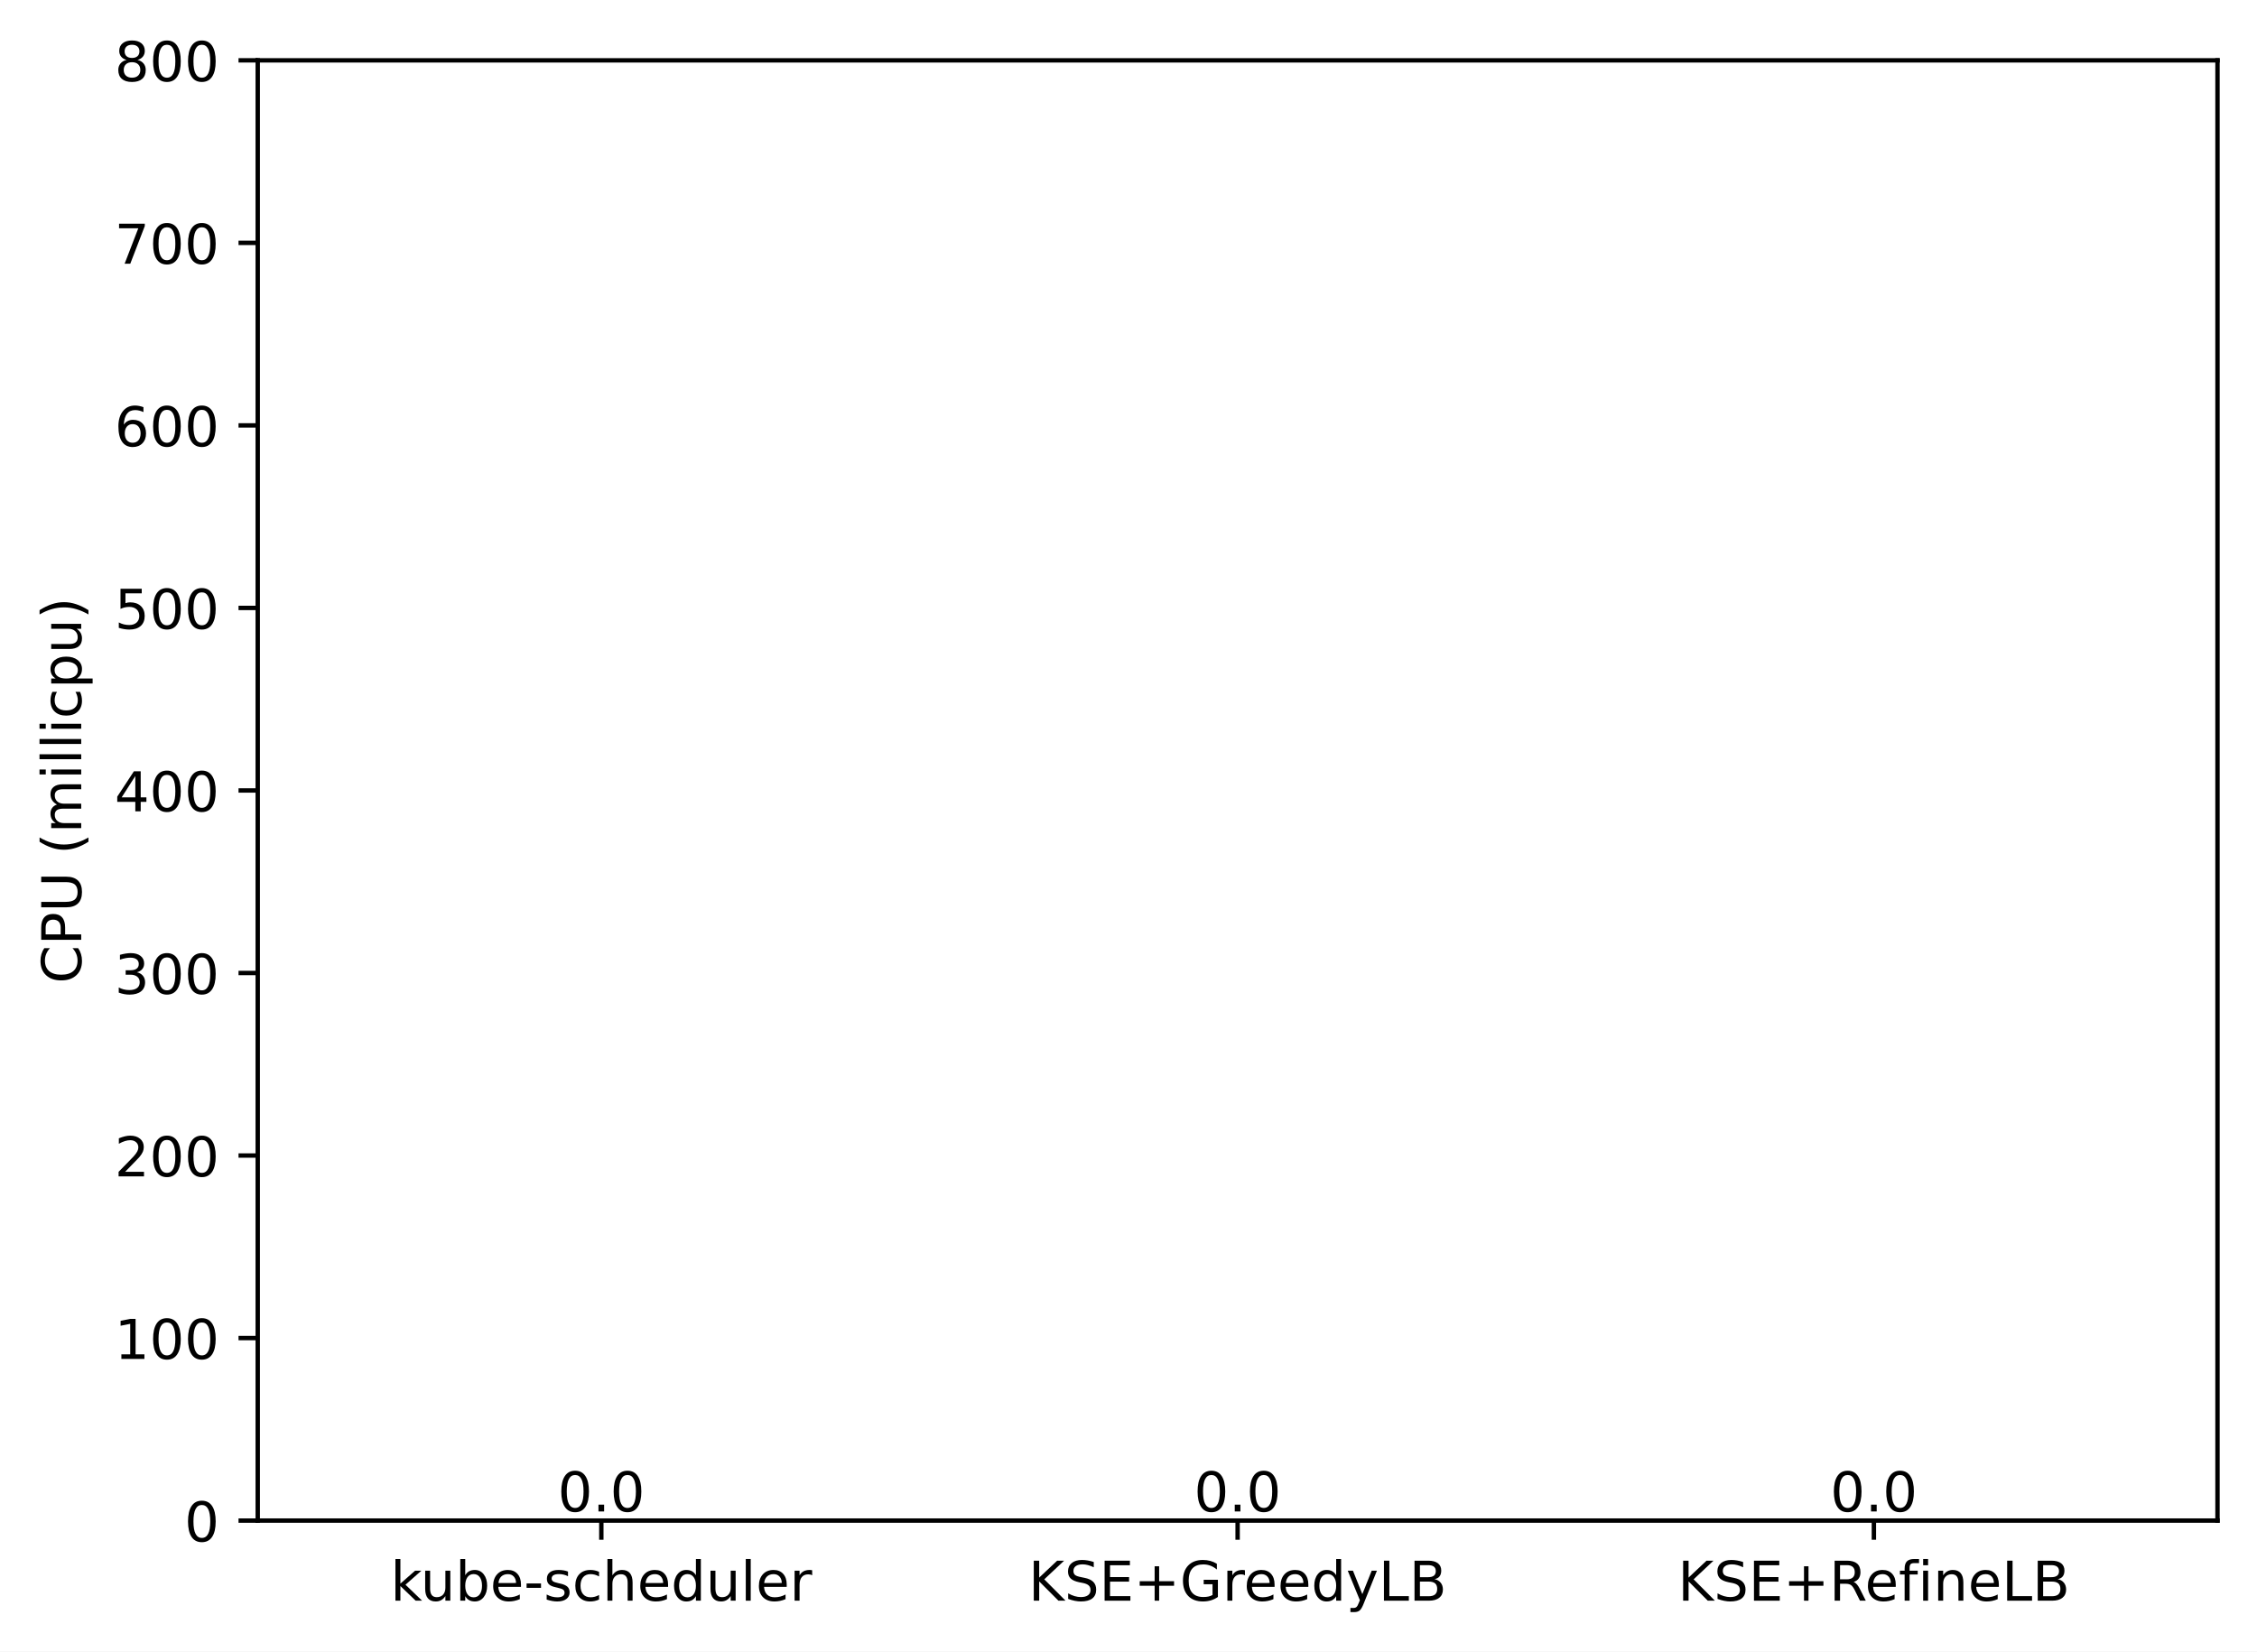
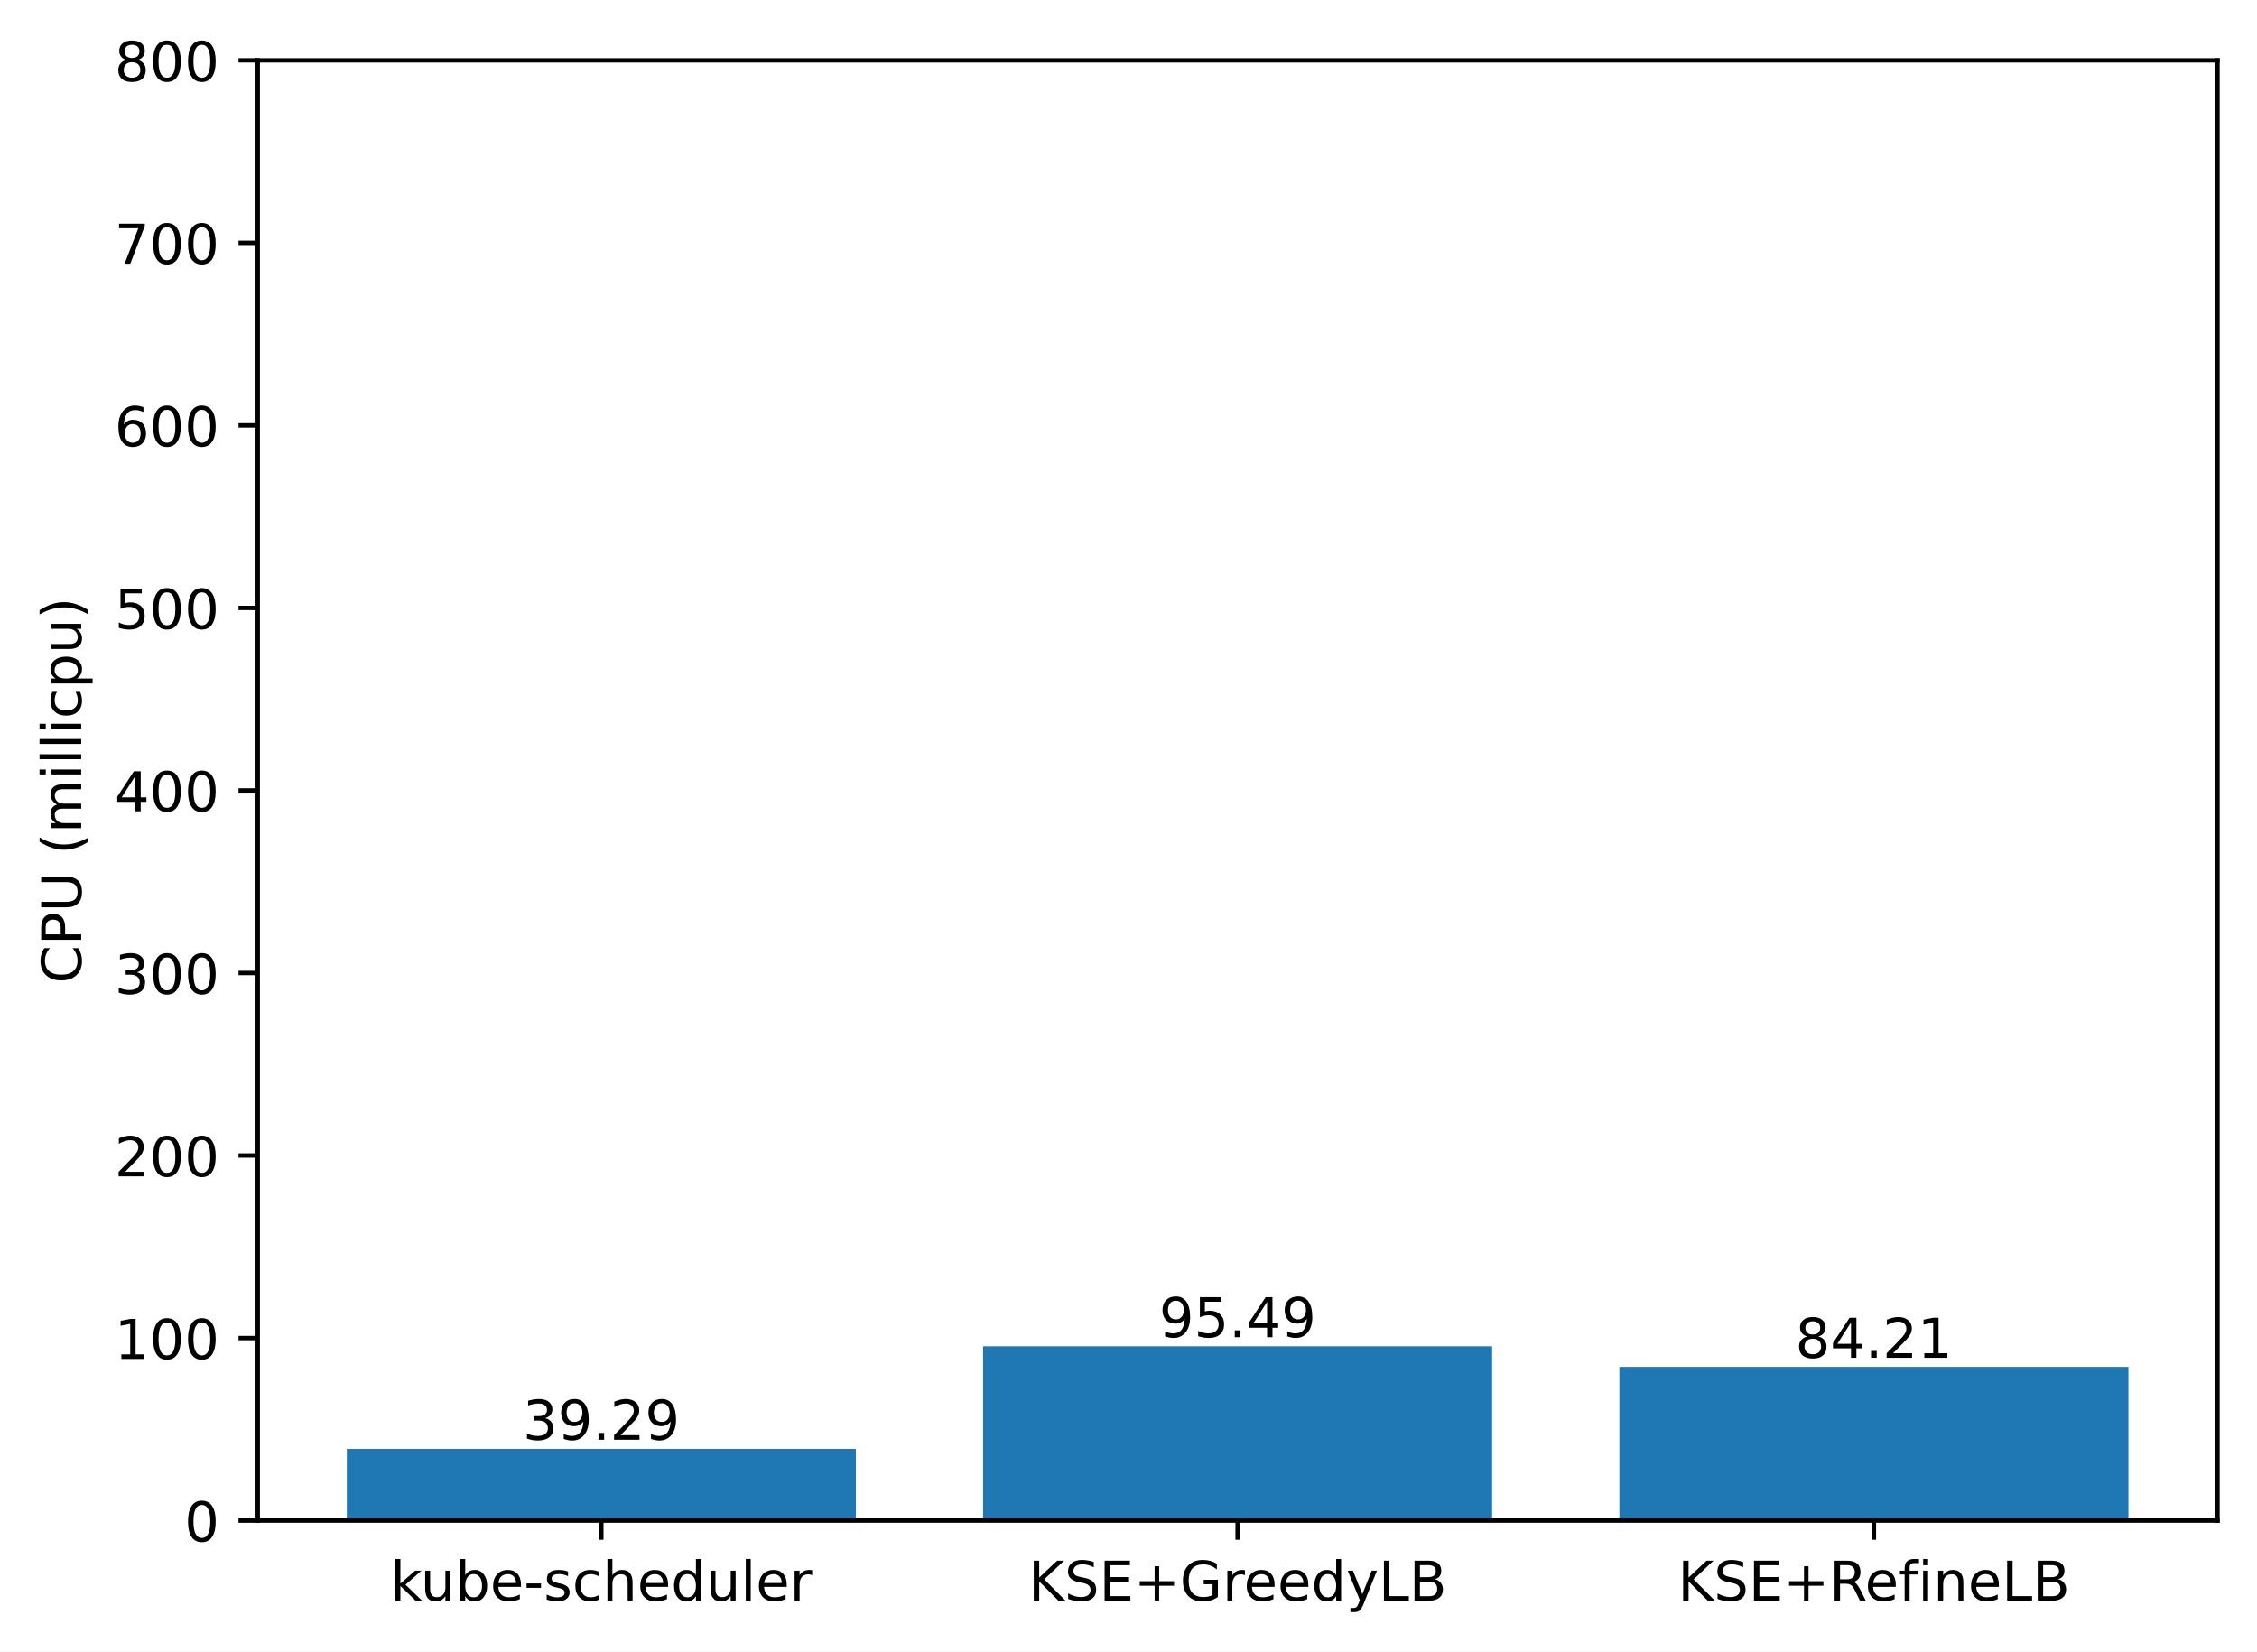
<svg xmlns="http://www.w3.org/2000/svg" xmlns:xlink="http://www.w3.org/1999/xlink" width="411.286pt" height="300.989pt" viewBox="0 0 411.286 300.989" version="1.1">
  <defs>
    <style type="text/css">*{stroke-linejoin: round; stroke-linecap: butt}</style>
  </defs>
  <g id="figure_1">
    <g id="patch_1">
      <path d="M 0 300.989  L 411.286 300.989  L 411.286 0  L 0 0  z " style="fill: #ffffff" />
    </g>
    <g id="axes_1">
      <g id="patch_2">
        <path d="M 46.966 277.111  L 404.086 277.111  L 404.086 10.999  L 46.966 10.999  z " style="fill: #ffffff" />
      </g>
      <g id="patch_3">
-         <path d="M 63.198 277.111  L 155.957 277.111  L 155.957 277.111  L 63.198 277.111  z " clip-path="url(#p41a801ddee)" style="fill: #1f77b4" />
+         <path d="M 63.198 277.111  L 155.957 277.111  L 155.957 264.042  L 63.198 264.042  z " clip-path="url(#pa027b05e0b)" style="fill: #1f77b4" />
      </g>
      <g id="patch_4">
-         <path d="M 179.146 277.111  L 271.905 277.111  L 271.905 277.111  L 179.146 277.111  z " clip-path="url(#p41a801ddee)" style="fill: #1f77b4" />
+         <path d="M 179.146 277.111  L 271.905 277.111  L 271.905 245.347  L 179.146 245.347  z " clip-path="url(#pa027b05e0b)" style="fill: #1f77b4" />
      </g>
      <g id="patch_5">
-         <path d="M 295.094 277.111  L 387.853 277.111  L 387.853 277.111  L 295.094 277.111  z " clip-path="url(#p41a801ddee)" style="fill: #1f77b4" />
+         <path d="M 295.094 277.111  L 387.853 277.111  L 387.853 249.1  L 295.094 249.1  z " clip-path="url(#pa027b05e0b)" style="fill: #1f77b4" />
      </g>
      <g id="matplotlib.axis_1">
        <g id="xtick_1">
          <g id="line2d_1">
            <defs>
-               <path id="mae8554a089" d="M 0 0  L 0 3.5  " style="stroke: #000000; stroke-width: 0.8" />
+               <path id="m81c6dbc67d" d="M 0 0  L 0 3.5  " style="stroke: #000000; stroke-width: 0.8" />
            </defs>
            <g>
-               <use xlink:href="#mae8554a089" x="109.578" y="277.111" style="stroke: #000000; stroke-width: 0.8" />
+               <use xlink:href="#m81c6dbc67d" x="109.578" y="277.111" style="stroke: #000000; stroke-width: 0.8" />
            </g>
          </g>
          <g id="text_1">
            <g transform="translate(71.15179 291.7097)scale(0.1 -0.1)">
              <defs>
                <path id="DejaVuSans-6b" d="M 581 4863  L 1159 4863  L 1159 1991  L 2875 3500  L 3609 3500  L 1753 1863  L 3688 0  L 2938 0  L 1159 1709  L 1159 0  L 581 0  L 581 4863  z " transform="scale(0.015625)" />
                <path id="DejaVuSans-75" d="M 544 1381  L 544 3500  L 1119 3500  L 1119 1403  Q 1119 906 1312 657  Q 1506 409 1894 409  Q 2359 409 2629 706  Q 2900 1003 2900 1516  L 2900 3500  L 3475 3500  L 3475 0  L 2900 0  L 2900 538  Q 2691 219 2414 64  Q 2138 -91 1772 -91  Q 1169 -91 856 284  Q 544 659 544 1381  z M 1991 3584  L 1991 3584  z " transform="scale(0.015625)" />
                <path id="DejaVuSans-62" d="M 3116 1747  Q 3116 2381 2855 2742  Q 2594 3103 2138 3103  Q 1681 3103 1420 2742  Q 1159 2381 1159 1747  Q 1159 1113 1420 752  Q 1681 391 2138 391  Q 2594 391 2855 752  Q 3116 1113 3116 1747  z M 1159 2969  Q 1341 3281 1617 3432  Q 1894 3584 2278 3584  Q 2916 3584 3314 3078  Q 3713 2572 3713 1747  Q 3713 922 3314 415  Q 2916 -91 2278 -91  Q 1894 -91 1617 61  Q 1341 213 1159 525  L 1159 0  L 581 0  L 581 4863  L 1159 4863  L 1159 2969  z " transform="scale(0.015625)" />
                <path id="DejaVuSans-65" d="M 3597 1894  L 3597 1613  L 953 1613  Q 991 1019 1311 708  Q 1631 397 2203 397  Q 2534 397 2845 478  Q 3156 559 3463 722  L 3463 178  Q 3153 47 2828 -22  Q 2503 -91 2169 -91  Q 1331 -91 842 396  Q 353 884 353 1716  Q 353 2575 817 3079  Q 1281 3584 2069 3584  Q 2775 3584 3186 3129  Q 3597 2675 3597 1894  z M 3022 2063  Q 3016 2534 2758 2815  Q 2500 3097 2075 3097  Q 1594 3097 1305 2825  Q 1016 2553 972 2059  L 3022 2063  z " transform="scale(0.015625)" />
                <path id="DejaVuSans-2d" d="M 313 2009  L 1997 2009  L 1997 1497  L 313 1497  L 313 2009  z " transform="scale(0.015625)" />
                <path id="DejaVuSans-73" d="M 2834 3397  L 2834 2853  Q 2591 2978 2328 3040  Q 2066 3103 1784 3103  Q 1356 3103 1142 2972  Q 928 2841 928 2578  Q 928 2378 1081 2264  Q 1234 2150 1697 2047  L 1894 2003  Q 2506 1872 2764 1633  Q 3022 1394 3022 966  Q 3022 478 2636 193  Q 2250 -91 1575 -91  Q 1294 -91 989 -36  Q 684 19 347 128  L 347 722  Q 666 556 975 473  Q 1284 391 1588 391  Q 1994 391 2212 530  Q 2431 669 2431 922  Q 2431 1156 2273 1281  Q 2116 1406 1581 1522  L 1381 1569  Q 847 1681 609 1914  Q 372 2147 372 2553  Q 372 3047 722 3315  Q 1072 3584 1716 3584  Q 2034 3584 2315 3537  Q 2597 3491 2834 3397  z " transform="scale(0.015625)" />
                <path id="DejaVuSans-63" d="M 3122 3366  L 3122 2828  Q 2878 2963 2633 3030  Q 2388 3097 2138 3097  Q 1578 3097 1268 2742  Q 959 2388 959 1747  Q 959 1106 1268 751  Q 1578 397 2138 397  Q 2388 397 2633 464  Q 2878 531 3122 666  L 3122 134  Q 2881 22 2623 -34  Q 2366 -91 2075 -91  Q 1284 -91 818 406  Q 353 903 353 1747  Q 353 2603 823 3093  Q 1294 3584 2113 3584  Q 2378 3584 2631 3529  Q 2884 3475 3122 3366  z " transform="scale(0.015625)" />
                <path id="DejaVuSans-68" d="M 3513 2113  L 3513 0  L 2938 0  L 2938 2094  Q 2938 2591 2744 2837  Q 2550 3084 2163 3084  Q 1697 3084 1428 2787  Q 1159 2491 1159 1978  L 1159 0  L 581 0  L 581 4863  L 1159 4863  L 1159 2956  Q 1366 3272 1645 3428  Q 1925 3584 2291 3584  Q 2894 3584 3203 3211  Q 3513 2838 3513 2113  z " transform="scale(0.015625)" />
                <path id="DejaVuSans-64" d="M 2906 2969  L 2906 4863  L 3481 4863  L 3481 0  L 2906 0  L 2906 525  Q 2725 213 2448 61  Q 2172 -91 1784 -91  Q 1150 -91 751 415  Q 353 922 353 1747  Q 353 2572 751 3078  Q 1150 3584 1784 3584  Q 2172 3584 2448 3432  Q 2725 3281 2906 2969  z M 947 1747  Q 947 1113 1208 752  Q 1469 391 1925 391  Q 2381 391 2643 752  Q 2906 1113 2906 1747  Q 2906 2381 2643 2742  Q 2381 3103 1925 3103  Q 1469 3103 1208 2742  Q 947 2381 947 1747  z " transform="scale(0.015625)" />
                <path id="DejaVuSans-6c" d="M 603 4863  L 1178 4863  L 1178 0  L 603 0  L 603 4863  z " transform="scale(0.015625)" />
                <path id="DejaVuSans-72" d="M 2631 2963  Q 2534 3019 2420 3045  Q 2306 3072 2169 3072  Q 1681 3072 1420 2755  Q 1159 2438 1159 1844  L 1159 0  L 581 0  L 581 3500  L 1159 3500  L 1159 2956  Q 1341 3275 1631 3429  Q 1922 3584 2338 3584  Q 2397 3584 2469 3576  Q 2541 3569 2628 3553  L 2631 2963  z " transform="scale(0.015625)" />
              </defs>
              <use xlink:href="#DejaVuSans-6b" />
              <use xlink:href="#DejaVuSans-75" x="54.785" />
              <use xlink:href="#DejaVuSans-62" x="118.164" />
              <use xlink:href="#DejaVuSans-65" x="181.641" />
              <use xlink:href="#DejaVuSans-2d" x="243.164" />
              <use xlink:href="#DejaVuSans-73" x="279.248" />
              <use xlink:href="#DejaVuSans-63" x="331.348" />
              <use xlink:href="#DejaVuSans-68" x="386.328" />
              <use xlink:href="#DejaVuSans-65" x="449.707" />
              <use xlink:href="#DejaVuSans-64" x="511.23" />
              <use xlink:href="#DejaVuSans-75" x="574.707" />
              <use xlink:href="#DejaVuSans-6c" x="638.086" />
              <use xlink:href="#DejaVuSans-65" x="665.869" />
              <use xlink:href="#DejaVuSans-72" x="727.393" />
            </g>
          </g>
        </g>
        <g id="xtick_2">
          <g id="line2d_2">
            <g>
-               <use xlink:href="#mae8554a089" x="225.526" y="277.111" style="stroke: #000000; stroke-width: 0.8" />
+               <use xlink:href="#m81c6dbc67d" x="225.526" y="277.111" style="stroke: #000000; stroke-width: 0.8" />
            </g>
          </g>
          <g id="text_2">
            <g transform="translate(187.403 291.7097)scale(0.1 -0.1)">
              <defs>
                <path id="DejaVuSans-4b" d="M 628 4666  L 1259 4666  L 1259 2694  L 3353 4666  L 4166 4666  L 1850 2491  L 4331 0  L 3500 0  L 1259 2247  L 1259 0  L 628 0  L 628 4666  z " transform="scale(0.015625)" />
                <path id="DejaVuSans-53" d="M 3425 4513  L 3425 3897  Q 3066 4069 2747 4153  Q 2428 4238 2131 4238  Q 1616 4238 1336 4038  Q 1056 3838 1056 3469  Q 1056 3159 1242 3001  Q 1428 2844 1947 2747  L 2328 2669  Q 3034 2534 3370 2195  Q 3706 1856 3706 1288  Q 3706 609 3251 259  Q 2797 -91 1919 -91  Q 1588 -91 1214 -16  Q 841 59 441 206  L 441 856  Q 825 641 1194 531  Q 1563 422 1919 422  Q 2459 422 2753 634  Q 3047 847 3047 1241  Q 3047 1584 2836 1778  Q 2625 1972 2144 2069  L 1759 2144  Q 1053 2284 737 2584  Q 422 2884 422 3419  Q 422 4038 858 4394  Q 1294 4750 2059 4750  Q 2388 4750 2728 4690  Q 3069 4631 3425 4513  z " transform="scale(0.015625)" />
                <path id="DejaVuSans-45" d="M 628 4666  L 3578 4666  L 3578 4134  L 1259 4134  L 1259 2753  L 3481 2753  L 3481 2222  L 1259 2222  L 1259 531  L 3634 531  L 3634 0  L 628 0  L 628 4666  z " transform="scale(0.015625)" />
                <path id="DejaVuSans-2b" d="M 2944 4013  L 2944 2272  L 4684 2272  L 4684 1741  L 2944 1741  L 2944 0  L 2419 0  L 2419 1741  L 678 1741  L 678 2272  L 2419 2272  L 2419 4013  L 2944 4013  z " transform="scale(0.015625)" />
                <path id="DejaVuSans-47" d="M 3809 666  L 3809 1919  L 2778 1919  L 2778 2438  L 4434 2438  L 4434 434  Q 4069 175 3628 42  Q 3188 -91 2688 -91  Q 1594 -91 976 548  Q 359 1188 359 2328  Q 359 3472 976 4111  Q 1594 4750 2688 4750  Q 3144 4750 3555 4637  Q 3966 4525 4313 4306  L 4313 3634  Q 3963 3931 3569 4081  Q 3175 4231 2741 4231  Q 1884 4231 1454 3753  Q 1025 3275 1025 2328  Q 1025 1384 1454 906  Q 1884 428 2741 428  Q 3075 428 3337 486  Q 3600 544 3809 666  z " transform="scale(0.015625)" />
                <path id="DejaVuSans-79" d="M 2059 -325  Q 1816 -950 1584 -1140  Q 1353 -1331 966 -1331  L 506 -1331  L 506 -850  L 844 -850  Q 1081 -850 1212 -737  Q 1344 -625 1503 -206  L 1606 56  L 191 3500  L 800 3500  L 1894 763  L 2988 3500  L 3597 3500  L 2059 -325  z " transform="scale(0.015625)" />
                <path id="DejaVuSans-4c" d="M 628 4666  L 1259 4666  L 1259 531  L 3531 531  L 3531 0  L 628 0  L 628 4666  z " transform="scale(0.015625)" />
                <path id="DejaVuSans-42" d="M 1259 2228  L 1259 519  L 2272 519  Q 2781 519 3026 730  Q 3272 941 3272 1375  Q 3272 1813 3026 2020  Q 2781 2228 2272 2228  L 1259 2228  z M 1259 4147  L 1259 2741  L 2194 2741  Q 2656 2741 2882 2914  Q 3109 3088 3109 3444  Q 3109 3797 2882 3972  Q 2656 4147 2194 4147  L 1259 4147  z M 628 4666  L 2241 4666  Q 2963 4666 3353 4366  Q 3744 4066 3744 3513  Q 3744 3084 3544 2831  Q 3344 2578 2956 2516  Q 3422 2416 3680 2098  Q 3938 1781 3938 1306  Q 3938 681 3513 340  Q 3088 0 2303 0  L 628 0  L 628 4666  z " transform="scale(0.015625)" />
              </defs>
              <use xlink:href="#DejaVuSans-4b" />
              <use xlink:href="#DejaVuSans-53" x="65.576" />
              <use xlink:href="#DejaVuSans-45" x="129.053" />
              <use xlink:href="#DejaVuSans-2b" x="192.236" />
              <use xlink:href="#DejaVuSans-47" x="276.025" />
              <use xlink:href="#DejaVuSans-72" x="353.516" />
              <use xlink:href="#DejaVuSans-65" x="392.379" />
              <use xlink:href="#DejaVuSans-65" x="453.902" />
              <use xlink:href="#DejaVuSans-64" x="515.426" />
              <use xlink:href="#DejaVuSans-79" x="578.902" />
              <use xlink:href="#DejaVuSans-4c" x="638.082" />
              <use xlink:href="#DejaVuSans-42" x="693.795" />
            </g>
          </g>
        </g>
        <g id="xtick_3">
          <g id="line2d_3">
            <g>
-               <use xlink:href="#mae8554a089" x="341.474" y="277.111" style="stroke: #000000; stroke-width: 0.8" />
+               <use xlink:href="#m81c6dbc67d" x="341.474" y="277.111" style="stroke: #000000; stroke-width: 0.8" />
            </g>
          </g>
          <g id="text_3">
            <g transform="translate(305.7346 291.7097)scale(0.1 -0.1)">
              <defs>
                <path id="DejaVuSans-52" d="M 2841 2188  Q 3044 2119 3236 1894  Q 3428 1669 3622 1275  L 4263 0  L 3584 0  L 2988 1197  Q 2756 1666 2539 1819  Q 2322 1972 1947 1972  L 1259 1972  L 1259 0  L 628 0  L 628 4666  L 2053 4666  Q 2853 4666 3247 4331  Q 3641 3997 3641 3322  Q 3641 2881 3436 2590  Q 3231 2300 2841 2188  z M 1259 4147  L 1259 2491  L 2053 2491  Q 2509 2491 2742 2702  Q 2975 2913 2975 3322  Q 2975 3731 2742 3939  Q 2509 4147 2053 4147  L 1259 4147  z " transform="scale(0.015625)" />
                <path id="DejaVuSans-66" d="M 2375 4863  L 2375 4384  L 1825 4384  Q 1516 4384 1395 4259  Q 1275 4134 1275 3809  L 1275 3500  L 2222 3500  L 2222 3053  L 1275 3053  L 1275 0  L 697 0  L 697 3053  L 147 3053  L 147 3500  L 697 3500  L 697 3744  Q 697 4328 969 4595  Q 1241 4863 1831 4863  L 2375 4863  z " transform="scale(0.015625)" />
                <path id="DejaVuSans-69" d="M 603 3500  L 1178 3500  L 1178 0  L 603 0  L 603 3500  z M 603 4863  L 1178 4863  L 1178 4134  L 603 4134  L 603 4863  z " transform="scale(0.015625)" />
                <path id="DejaVuSans-6e" d="M 3513 2113  L 3513 0  L 2938 0  L 2938 2094  Q 2938 2591 2744 2837  Q 2550 3084 2163 3084  Q 1697 3084 1428 2787  Q 1159 2491 1159 1978  L 1159 0  L 581 0  L 581 3500  L 1159 3500  L 1159 2956  Q 1366 3272 1645 3428  Q 1925 3584 2291 3584  Q 2894 3584 3203 3211  Q 3513 2838 3513 2113  z " transform="scale(0.015625)" />
              </defs>
              <use xlink:href="#DejaVuSans-4b" />
              <use xlink:href="#DejaVuSans-53" x="65.576" />
              <use xlink:href="#DejaVuSans-45" x="129.053" />
              <use xlink:href="#DejaVuSans-2b" x="192.236" />
              <use xlink:href="#DejaVuSans-52" x="276.025" />
              <use xlink:href="#DejaVuSans-65" x="341.008" />
              <use xlink:href="#DejaVuSans-66" x="402.531" />
              <use xlink:href="#DejaVuSans-69" x="437.736" />
              <use xlink:href="#DejaVuSans-6e" x="465.52" />
              <use xlink:href="#DejaVuSans-65" x="528.898" />
              <use xlink:href="#DejaVuSans-4c" x="590.422" />
              <use xlink:href="#DejaVuSans-42" x="646.135" />
            </g>
          </g>
        </g>
      </g>
      <g id="matplotlib.axis_2">
        <g id="ytick_1">
          <g id="line2d_4">
            <defs>
-               <path id="mbde8d39ed2" d="M 0 0  L -3.5 0  " style="stroke: #000000; stroke-width: 0.8" />
+               <path id="m99d0800c0a" d="M 0 0  L -3.5 0  " style="stroke: #000000; stroke-width: 0.8" />
            </defs>
            <g>
-               <use xlink:href="#mbde8d39ed2" x="46.966" y="277.111" style="stroke: #000000; stroke-width: 0.8" />
+               <use xlink:href="#m99d0800c0a" x="46.966" y="277.111" style="stroke: #000000; stroke-width: 0.8" />
            </g>
          </g>
          <g id="text_4">
            <g transform="translate(33.60312 280.9104)scale(0.1 -0.1)">
              <defs>
                <path id="DejaVuSans-30" d="M 2034 4250  Q 1547 4250 1301 3770  Q 1056 3291 1056 2328  Q 1056 1369 1301 889  Q 1547 409 2034 409  Q 2525 409 2770 889  Q 3016 1369 3016 2328  Q 3016 3291 2770 3770  Q 2525 4250 2034 4250  z M 2034 4750  Q 2819 4750 3233 4129  Q 3647 3509 3647 2328  Q 3647 1150 3233 529  Q 2819 -91 2034 -91  Q 1250 -91 836 529  Q 422 1150 422 2328  Q 422 3509 836 4129  Q 1250 4750 2034 4750  z " transform="scale(0.015625)" />
              </defs>
              <use xlink:href="#DejaVuSans-30" />
            </g>
          </g>
        </g>
        <g id="ytick_2">
          <g id="line2d_5">
            <g>
-               <use xlink:href="#mbde8d39ed2" x="46.966" y="243.847" style="stroke: #000000; stroke-width: 0.8" />
+               <use xlink:href="#m99d0800c0a" x="46.966" y="243.847" style="stroke: #000000; stroke-width: 0.8" />
            </g>
          </g>
          <g id="text_5">
            <g transform="translate(20.87813 247.6464)scale(0.1 -0.1)">
              <defs>
                <path id="DejaVuSans-31" d="M 794 531  L 1825 531  L 1825 4091  L 703 3866  L 703 4441  L 1819 4666  L 2450 4666  L 2450 531  L 3481 531  L 3481 0  L 794 0  L 794 531  z " transform="scale(0.015625)" />
              </defs>
              <use xlink:href="#DejaVuSans-31" />
              <use xlink:href="#DejaVuSans-30" x="63.623" />
              <use xlink:href="#DejaVuSans-30" x="127.246" />
            </g>
          </g>
        </g>
        <g id="ytick_3">
          <g id="line2d_6">
            <g>
-               <use xlink:href="#mbde8d39ed2" x="46.966" y="210.583" style="stroke: #000000; stroke-width: 0.8" />
+               <use xlink:href="#m99d0800c0a" x="46.966" y="210.583" style="stroke: #000000; stroke-width: 0.8" />
            </g>
          </g>
          <g id="text_6">
            <g transform="translate(20.87813 214.3824)scale(0.1 -0.1)">
              <defs>
                <path id="DejaVuSans-32" d="M 1228 531  L 3431 531  L 3431 0  L 469 0  L 469 531  Q 828 903 1448 1529  Q 2069 2156 2228 2338  Q 2531 2678 2651 2914  Q 2772 3150 2772 3378  Q 2772 3750 2511 3984  Q 2250 4219 1831 4219  Q 1534 4219 1204 4116  Q 875 4013 500 3803  L 500 4441  Q 881 4594 1212 4672  Q 1544 4750 1819 4750  Q 2544 4750 2975 4387  Q 3406 4025 3406 3419  Q 3406 3131 3298 2873  Q 3191 2616 2906 2266  Q 2828 2175 2409 1742  Q 1991 1309 1228 531  z " transform="scale(0.015625)" />
              </defs>
              <use xlink:href="#DejaVuSans-32" />
              <use xlink:href="#DejaVuSans-30" x="63.623" />
              <use xlink:href="#DejaVuSans-30" x="127.246" />
            </g>
          </g>
        </g>
        <g id="ytick_4">
          <g id="line2d_7">
            <g>
-               <use xlink:href="#mbde8d39ed2" x="46.966" y="177.319" style="stroke: #000000; stroke-width: 0.8" />
+               <use xlink:href="#m99d0800c0a" x="46.966" y="177.319" style="stroke: #000000; stroke-width: 0.8" />
            </g>
          </g>
          <g id="text_7">
            <g transform="translate(20.87813 181.1184)scale(0.1 -0.1)">
              <defs>
                <path id="DejaVuSans-33" d="M 2597 2516  Q 3050 2419 3304 2112  Q 3559 1806 3559 1356  Q 3559 666 3084 287  Q 2609 -91 1734 -91  Q 1441 -91 1130 -33  Q 819 25 488 141  L 488 750  Q 750 597 1062 519  Q 1375 441 1716 441  Q 2309 441 2620 675  Q 2931 909 2931 1356  Q 2931 1769 2642 2001  Q 2353 2234 1838 2234  L 1294 2234  L 1294 2753  L 1863 2753  Q 2328 2753 2575 2939  Q 2822 3125 2822 3475  Q 2822 3834 2567 4026  Q 2313 4219 1838 4219  Q 1578 4219 1281 4162  Q 984 4106 628 3988  L 628 4550  Q 988 4650 1302 4700  Q 1616 4750 1894 4750  Q 2613 4750 3031 4423  Q 3450 4097 3450 3541  Q 3450 3153 3228 2886  Q 3006 2619 2597 2516  z " transform="scale(0.015625)" />
              </defs>
              <use xlink:href="#DejaVuSans-33" />
              <use xlink:href="#DejaVuSans-30" x="63.623" />
              <use xlink:href="#DejaVuSans-30" x="127.246" />
            </g>
          </g>
        </g>
        <g id="ytick_5">
          <g id="line2d_8">
            <g>
-               <use xlink:href="#mbde8d39ed2" x="46.966" y="144.055" style="stroke: #000000; stroke-width: 0.8" />
+               <use xlink:href="#m99d0800c0a" x="46.966" y="144.055" style="stroke: #000000; stroke-width: 0.8" />
            </g>
          </g>
          <g id="text_8">
            <g transform="translate(20.87813 147.8544)scale(0.1 -0.1)">
              <defs>
                <path id="DejaVuSans-34" d="M 2419 4116  L 825 1625  L 2419 1625  L 2419 4116  z M 2253 4666  L 3047 4666  L 3047 1625  L 3713 1625  L 3713 1100  L 3047 1100  L 3047 0  L 2419 0  L 2419 1100  L 313 1100  L 313 1709  L 2253 4666  z " transform="scale(0.015625)" />
              </defs>
              <use xlink:href="#DejaVuSans-34" />
              <use xlink:href="#DejaVuSans-30" x="63.623" />
              <use xlink:href="#DejaVuSans-30" x="127.246" />
            </g>
          </g>
        </g>
        <g id="ytick_6">
          <g id="line2d_9">
            <g>
-               <use xlink:href="#mbde8d39ed2" x="46.966" y="110.791" style="stroke: #000000; stroke-width: 0.8" />
+               <use xlink:href="#m99d0800c0a" x="46.966" y="110.791" style="stroke: #000000; stroke-width: 0.8" />
            </g>
          </g>
          <g id="text_9">
            <g transform="translate(20.87813 114.5904)scale(0.1 -0.1)">
              <defs>
                <path id="DejaVuSans-35" d="M 691 4666  L 3169 4666  L 3169 4134  L 1269 4134  L 1269 2991  Q 1406 3038 1543 3061  Q 1681 3084 1819 3084  Q 2600 3084 3056 2656  Q 3513 2228 3513 1497  Q 3513 744 3044 326  Q 2575 -91 1722 -91  Q 1428 -91 1123 -41  Q 819 9 494 109  L 494 744  Q 775 591 1075 516  Q 1375 441 1709 441  Q 2250 441 2565 725  Q 2881 1009 2881 1497  Q 2881 1984 2565 2268  Q 2250 2553 1709 2553  Q 1456 2553 1204 2497  Q 953 2441 691 2322  L 691 4666  z " transform="scale(0.015625)" />
              </defs>
              <use xlink:href="#DejaVuSans-35" />
              <use xlink:href="#DejaVuSans-30" x="63.623" />
              <use xlink:href="#DejaVuSans-30" x="127.246" />
            </g>
          </g>
        </g>
        <g id="ytick_7">
          <g id="line2d_10">
            <g>
-               <use xlink:href="#mbde8d39ed2" x="46.966" y="77.527" style="stroke: #000000; stroke-width: 0.8" />
+               <use xlink:href="#m99d0800c0a" x="46.966" y="77.527" style="stroke: #000000; stroke-width: 0.8" />
            </g>
          </g>
          <g id="text_10">
            <g transform="translate(20.87813 81.32644)scale(0.1 -0.1)">
              <defs>
                <path id="DejaVuSans-36" d="M 2113 2584  Q 1688 2584 1439 2293  Q 1191 2003 1191 1497  Q 1191 994 1439 701  Q 1688 409 2113 409  Q 2538 409 2786 701  Q 3034 994 3034 1497  Q 3034 2003 2786 2293  Q 2538 2584 2113 2584  z M 3366 4563  L 3366 3988  Q 3128 4100 2886 4159  Q 2644 4219 2406 4219  Q 1781 4219 1451 3797  Q 1122 3375 1075 2522  Q 1259 2794 1537 2939  Q 1816 3084 2150 3084  Q 2853 3084 3261 2657  Q 3669 2231 3669 1497  Q 3669 778 3244 343  Q 2819 -91 2113 -91  Q 1303 -91 875 529  Q 447 1150 447 2328  Q 447 3434 972 4092  Q 1497 4750 2381 4750  Q 2619 4750 2861 4703  Q 3103 4656 3366 4563  z " transform="scale(0.015625)" />
              </defs>
              <use xlink:href="#DejaVuSans-36" />
              <use xlink:href="#DejaVuSans-30" x="63.623" />
              <use xlink:href="#DejaVuSans-30" x="127.246" />
            </g>
          </g>
        </g>
        <g id="ytick_8">
          <g id="line2d_11">
            <g>
-               <use xlink:href="#mbde8d39ed2" x="46.966" y="44.263" style="stroke: #000000; stroke-width: 0.8" />
+               <use xlink:href="#m99d0800c0a" x="46.966" y="44.263" style="stroke: #000000; stroke-width: 0.8" />
            </g>
          </g>
          <g id="text_11">
            <g transform="translate(20.87813 48.06244)scale(0.1 -0.1)">
              <defs>
                <path id="DejaVuSans-37" d="M 525 4666  L 3525 4666  L 3525 4397  L 1831 0  L 1172 0  L 2766 4134  L 525 4134  L 525 4666  z " transform="scale(0.015625)" />
              </defs>
              <use xlink:href="#DejaVuSans-37" />
              <use xlink:href="#DejaVuSans-30" x="63.623" />
              <use xlink:href="#DejaVuSans-30" x="127.246" />
            </g>
          </g>
        </g>
        <g id="ytick_9">
          <g id="line2d_12">
            <g>
-               <use xlink:href="#mbde8d39ed2" x="46.966" y="10.999" style="stroke: #000000; stroke-width: 0.8" />
+               <use xlink:href="#m99d0800c0a" x="46.966" y="10.999" style="stroke: #000000; stroke-width: 0.8" />
            </g>
          </g>
          <g id="text_12">
            <g transform="translate(20.87813 14.79844)scale(0.1 -0.1)">
              <defs>
                <path id="DejaVuSans-38" d="M 2034 2216  Q 1584 2216 1326 1975  Q 1069 1734 1069 1313  Q 1069 891 1326 650  Q 1584 409 2034 409  Q 2484 409 2743 651  Q 3003 894 3003 1313  Q 3003 1734 2745 1975  Q 2488 2216 2034 2216  z M 1403 2484  Q 997 2584 770 2862  Q 544 3141 544 3541  Q 544 4100 942 4425  Q 1341 4750 2034 4750  Q 2731 4750 3128 4425  Q 3525 4100 3525 3541  Q 3525 3141 3298 2862  Q 3072 2584 2669 2484  Q 3125 2378 3379 2068  Q 3634 1759 3634 1313  Q 3634 634 3220 271  Q 2806 -91 2034 -91  Q 1263 -91 848 271  Q 434 634 434 1313  Q 434 1759 690 2068  Q 947 2378 1403 2484  z M 1172 3481  Q 1172 3119 1398 2916  Q 1625 2713 2034 2713  Q 2441 2713 2670 2916  Q 2900 3119 2900 3481  Q 2900 3844 2670 4047  Q 2441 4250 2034 4250  Q 1625 4250 1398 4047  Q 1172 3844 1172 3481  z " transform="scale(0.015625)" />
              </defs>
              <use xlink:href="#DejaVuSans-38" />
              <use xlink:href="#DejaVuSans-30" x="63.623" />
              <use xlink:href="#DejaVuSans-30" x="127.246" />
            </g>
          </g>
        </g>
        <g id="text_13">
          <g transform="translate(14.79844 179.2302)rotate(-90)scale(0.1 -0.1)">
            <defs>
              <path id="DejaVuSans-43" d="M 4122 4306  L 4122 3641  Q 3803 3938 3442 4084  Q 3081 4231 2675 4231  Q 1875 4231 1450 3742  Q 1025 3253 1025 2328  Q 1025 1406 1450 917  Q 1875 428 2675 428  Q 3081 428 3442 575  Q 3803 722 4122 1019  L 4122 359  Q 3791 134 3420 21  Q 3050 -91 2638 -91  Q 1578 -91 968 557  Q 359 1206 359 2328  Q 359 3453 968 4101  Q 1578 4750 2638 4750  Q 3056 4750 3426 4639  Q 3797 4528 4122 4306  z " transform="scale(0.015625)" />
              <path id="DejaVuSans-50" d="M 1259 4147  L 1259 2394  L 2053 2394  Q 2494 2394 2734 2622  Q 2975 2850 2975 3272  Q 2975 3691 2734 3919  Q 2494 4147 2053 4147  L 1259 4147  z M 628 4666  L 2053 4666  Q 2838 4666 3239 4311  Q 3641 3956 3641 3272  Q 3641 2581 3239 2228  Q 2838 1875 2053 1875  L 1259 1875  L 1259 0  L 628 0  L 628 4666  z " transform="scale(0.015625)" />
              <path id="DejaVuSans-55" d="M 556 4666  L 1191 4666  L 1191 1831  Q 1191 1081 1462 751  Q 1734 422 2344 422  Q 2950 422 3222 751  Q 3494 1081 3494 1831  L 3494 4666  L 4128 4666  L 4128 1753  Q 4128 841 3676 375  Q 3225 -91 2344 -91  Q 1459 -91 1007 375  Q 556 841 556 1753  L 556 4666  z " transform="scale(0.015625)" />
              <path id="DejaVuSans-20" transform="scale(0.015625)" />
              <path id="DejaVuSans-28" d="M 1984 4856  Q 1566 4138 1362 3434  Q 1159 2731 1159 2009  Q 1159 1288 1364 580  Q 1569 -128 1984 -844  L 1484 -844  Q 1016 -109 783 600  Q 550 1309 550 2009  Q 550 2706 781 3412  Q 1013 4119 1484 4856  L 1984 4856  z " transform="scale(0.015625)" />
              <path id="DejaVuSans-6d" d="M 3328 2828  Q 3544 3216 3844 3400  Q 4144 3584 4550 3584  Q 5097 3584 5394 3201  Q 5691 2819 5691 2113  L 5691 0  L 5113 0  L 5113 2094  Q 5113 2597 4934 2840  Q 4756 3084 4391 3084  Q 3944 3084 3684 2787  Q 3425 2491 3425 1978  L 3425 0  L 2847 0  L 2847 2094  Q 2847 2600 2669 2842  Q 2491 3084 2119 3084  Q 1678 3084 1418 2786  Q 1159 2488 1159 1978  L 1159 0  L 581 0  L 581 3500  L 1159 3500  L 1159 2956  Q 1356 3278 1631 3431  Q 1906 3584 2284 3584  Q 2666 3584 2933 3390  Q 3200 3197 3328 2828  z " transform="scale(0.015625)" />
              <path id="DejaVuSans-70" d="M 1159 525  L 1159 -1331  L 581 -1331  L 581 3500  L 1159 3500  L 1159 2969  Q 1341 3281 1617 3432  Q 1894 3584 2278 3584  Q 2916 3584 3314 3078  Q 3713 2572 3713 1747  Q 3713 922 3314 415  Q 2916 -91 2278 -91  Q 1894 -91 1617 61  Q 1341 213 1159 525  z M 3116 1747  Q 3116 2381 2855 2742  Q 2594 3103 2138 3103  Q 1681 3103 1420 2742  Q 1159 2381 1159 1747  Q 1159 1113 1420 752  Q 1681 391 2138 391  Q 2594 391 2855 752  Q 3116 1113 3116 1747  z " transform="scale(0.015625)" />
              <path id="DejaVuSans-29" d="M 513 4856  L 1013 4856  Q 1481 4119 1714 3412  Q 1947 2706 1947 2009  Q 1947 1309 1714 600  Q 1481 -109 1013 -844  L 513 -844  Q 928 -128 1133 580  Q 1338 1288 1338 2009  Q 1338 2731 1133 3434  Q 928 4138 513 4856  z " transform="scale(0.015625)" />
            </defs>
            <use xlink:href="#DejaVuSans-43" />
            <use xlink:href="#DejaVuSans-50" x="69.824" />
            <use xlink:href="#DejaVuSans-55" x="130.127" />
            <use xlink:href="#DejaVuSans-20" x="203.32" />
            <use xlink:href="#DejaVuSans-28" x="235.107" />
            <use xlink:href="#DejaVuSans-6d" x="274.121" />
            <use xlink:href="#DejaVuSans-69" x="371.533" />
            <use xlink:href="#DejaVuSans-6c" x="399.316" />
            <use xlink:href="#DejaVuSans-6c" x="427.1" />
            <use xlink:href="#DejaVuSans-69" x="454.883" />
            <use xlink:href="#DejaVuSans-63" x="482.666" />
            <use xlink:href="#DejaVuSans-70" x="537.646" />
            <use xlink:href="#DejaVuSans-75" x="601.123" />
            <use xlink:href="#DejaVuSans-29" x="664.502" />
          </g>
        </g>
      </g>
      <g id="patch_6">
        <path d="M 46.966 277.111  L 46.966 10.999  " style="fill: none; stroke: #000000; stroke-width: 0.8; stroke-linejoin: miter; stroke-linecap: square" />
      </g>
      <g id="patch_7">
        <path d="M 404.086 277.111  L 404.086 10.999  " style="fill: none; stroke: #000000; stroke-width: 0.8; stroke-linejoin: miter; stroke-linecap: square" />
      </g>
      <g id="patch_8">
        <path d="M 46.966 277.111  L 404.086 277.111  " style="fill: none; stroke: #000000; stroke-width: 0.8; stroke-linejoin: miter; stroke-linecap: square" />
      </g>
      <g id="patch_9">
        <path d="M 46.966 10.999  L 404.086 10.999  " style="fill: none; stroke: #000000; stroke-width: 0.8; stroke-linejoin: miter; stroke-linecap: square" />
      </g>
      <g id="text_14">
-         <g transform="translate(101.626 275.448)scale(0.1 -0.1)">
+         <g transform="translate(95.26351 262.3786)scale(0.1 -0.1)">
          <defs>
+             <path id="DejaVuSans-39" d="M 703 97  L 703 672  Q 941 559 1184 500  Q 1428 441 1663 441  Q 2288 441 2617 861  Q 2947 1281 2994 2138  Q 2813 1869 2534 1725  Q 2256 1581 1919 1581  Q 1219 1581 811 2004  Q 403 2428 403 3163  Q 403 3881 828 4315  Q 1253 4750 1959 4750  Q 2769 4750 3195 4129  Q 3622 3509 3622 2328  Q 3622 1225 3098 567  Q 2575 -91 1691 -91  Q 1453 -91 1209 -44  Q 966 3 703 97  z M 1959 2075  Q 2384 2075 2632 2365  Q 2881 2656 2881 3163  Q 2881 3666 2632 3958  Q 2384 4250 1959 4250  Q 1534 4250 1286 3958  Q 1038 3666 1038 3163  Q 1038 2656 1286 2365  Q 1534 2075 1959 2075  z " transform="scale(0.015625)" />
            <path id="DejaVuSans-2e" d="M 684 794  L 1344 794  L 1344 0  L 684 0  L 684 794  z " transform="scale(0.015625)" />
          </defs>
-           <use xlink:href="#DejaVuSans-30" />
-           <use xlink:href="#DejaVuSans-2e" x="63.623" />
-           <use xlink:href="#DejaVuSans-30" x="95.41" />
+           <use xlink:href="#DejaVuSans-33" />
+           <use xlink:href="#DejaVuSans-39" x="63.623" />
+           <use xlink:href="#DejaVuSans-2e" x="127.246" />
+           <use xlink:href="#DejaVuSans-32" x="159.033" />
+           <use xlink:href="#DejaVuSans-39" x="222.656" />
        </g>
      </g>
      <g id="text_15">
-         <g transform="translate(217.5741 275.448)scale(0.1 -0.1)">
-           <use xlink:href="#DejaVuSans-30" />
-           <use xlink:href="#DejaVuSans-2e" x="63.623" />
-           <use xlink:href="#DejaVuSans-30" x="95.41" />
+         <g transform="translate(211.2116 243.6842)scale(0.1 -0.1)">
+           <use xlink:href="#DejaVuSans-39" />
+           <use xlink:href="#DejaVuSans-35" x="63.623" />
+           <use xlink:href="#DejaVuSans-2e" x="127.246" />
+           <use xlink:href="#DejaVuSans-34" x="159.033" />
+           <use xlink:href="#DejaVuSans-39" x="222.656" />
        </g>
      </g>
      <g id="text_16">
-         <g transform="translate(333.5221 275.448)scale(0.1 -0.1)">
-           <use xlink:href="#DejaVuSans-30" />
-           <use xlink:href="#DejaVuSans-2e" x="63.623" />
-           <use xlink:href="#DejaVuSans-30" x="95.41" />
+         <g transform="translate(327.1596 247.4364)scale(0.1 -0.1)">
+           <use xlink:href="#DejaVuSans-38" />
+           <use xlink:href="#DejaVuSans-34" x="63.623" />
+           <use xlink:href="#DejaVuSans-2e" x="127.246" />
+           <use xlink:href="#DejaVuSans-32" x="159.033" />
+           <use xlink:href="#DejaVuSans-31" x="222.656" />
        </g>
      </g>
    </g>
  </g>
  <defs>
-     <clipPath id="p41a801ddee">
+     <clipPath id="pa027b05e0b">
      <rect x="46.966" y="10.999" width="357.12" height="266.112" />
    </clipPath>
  </defs>
</svg>
